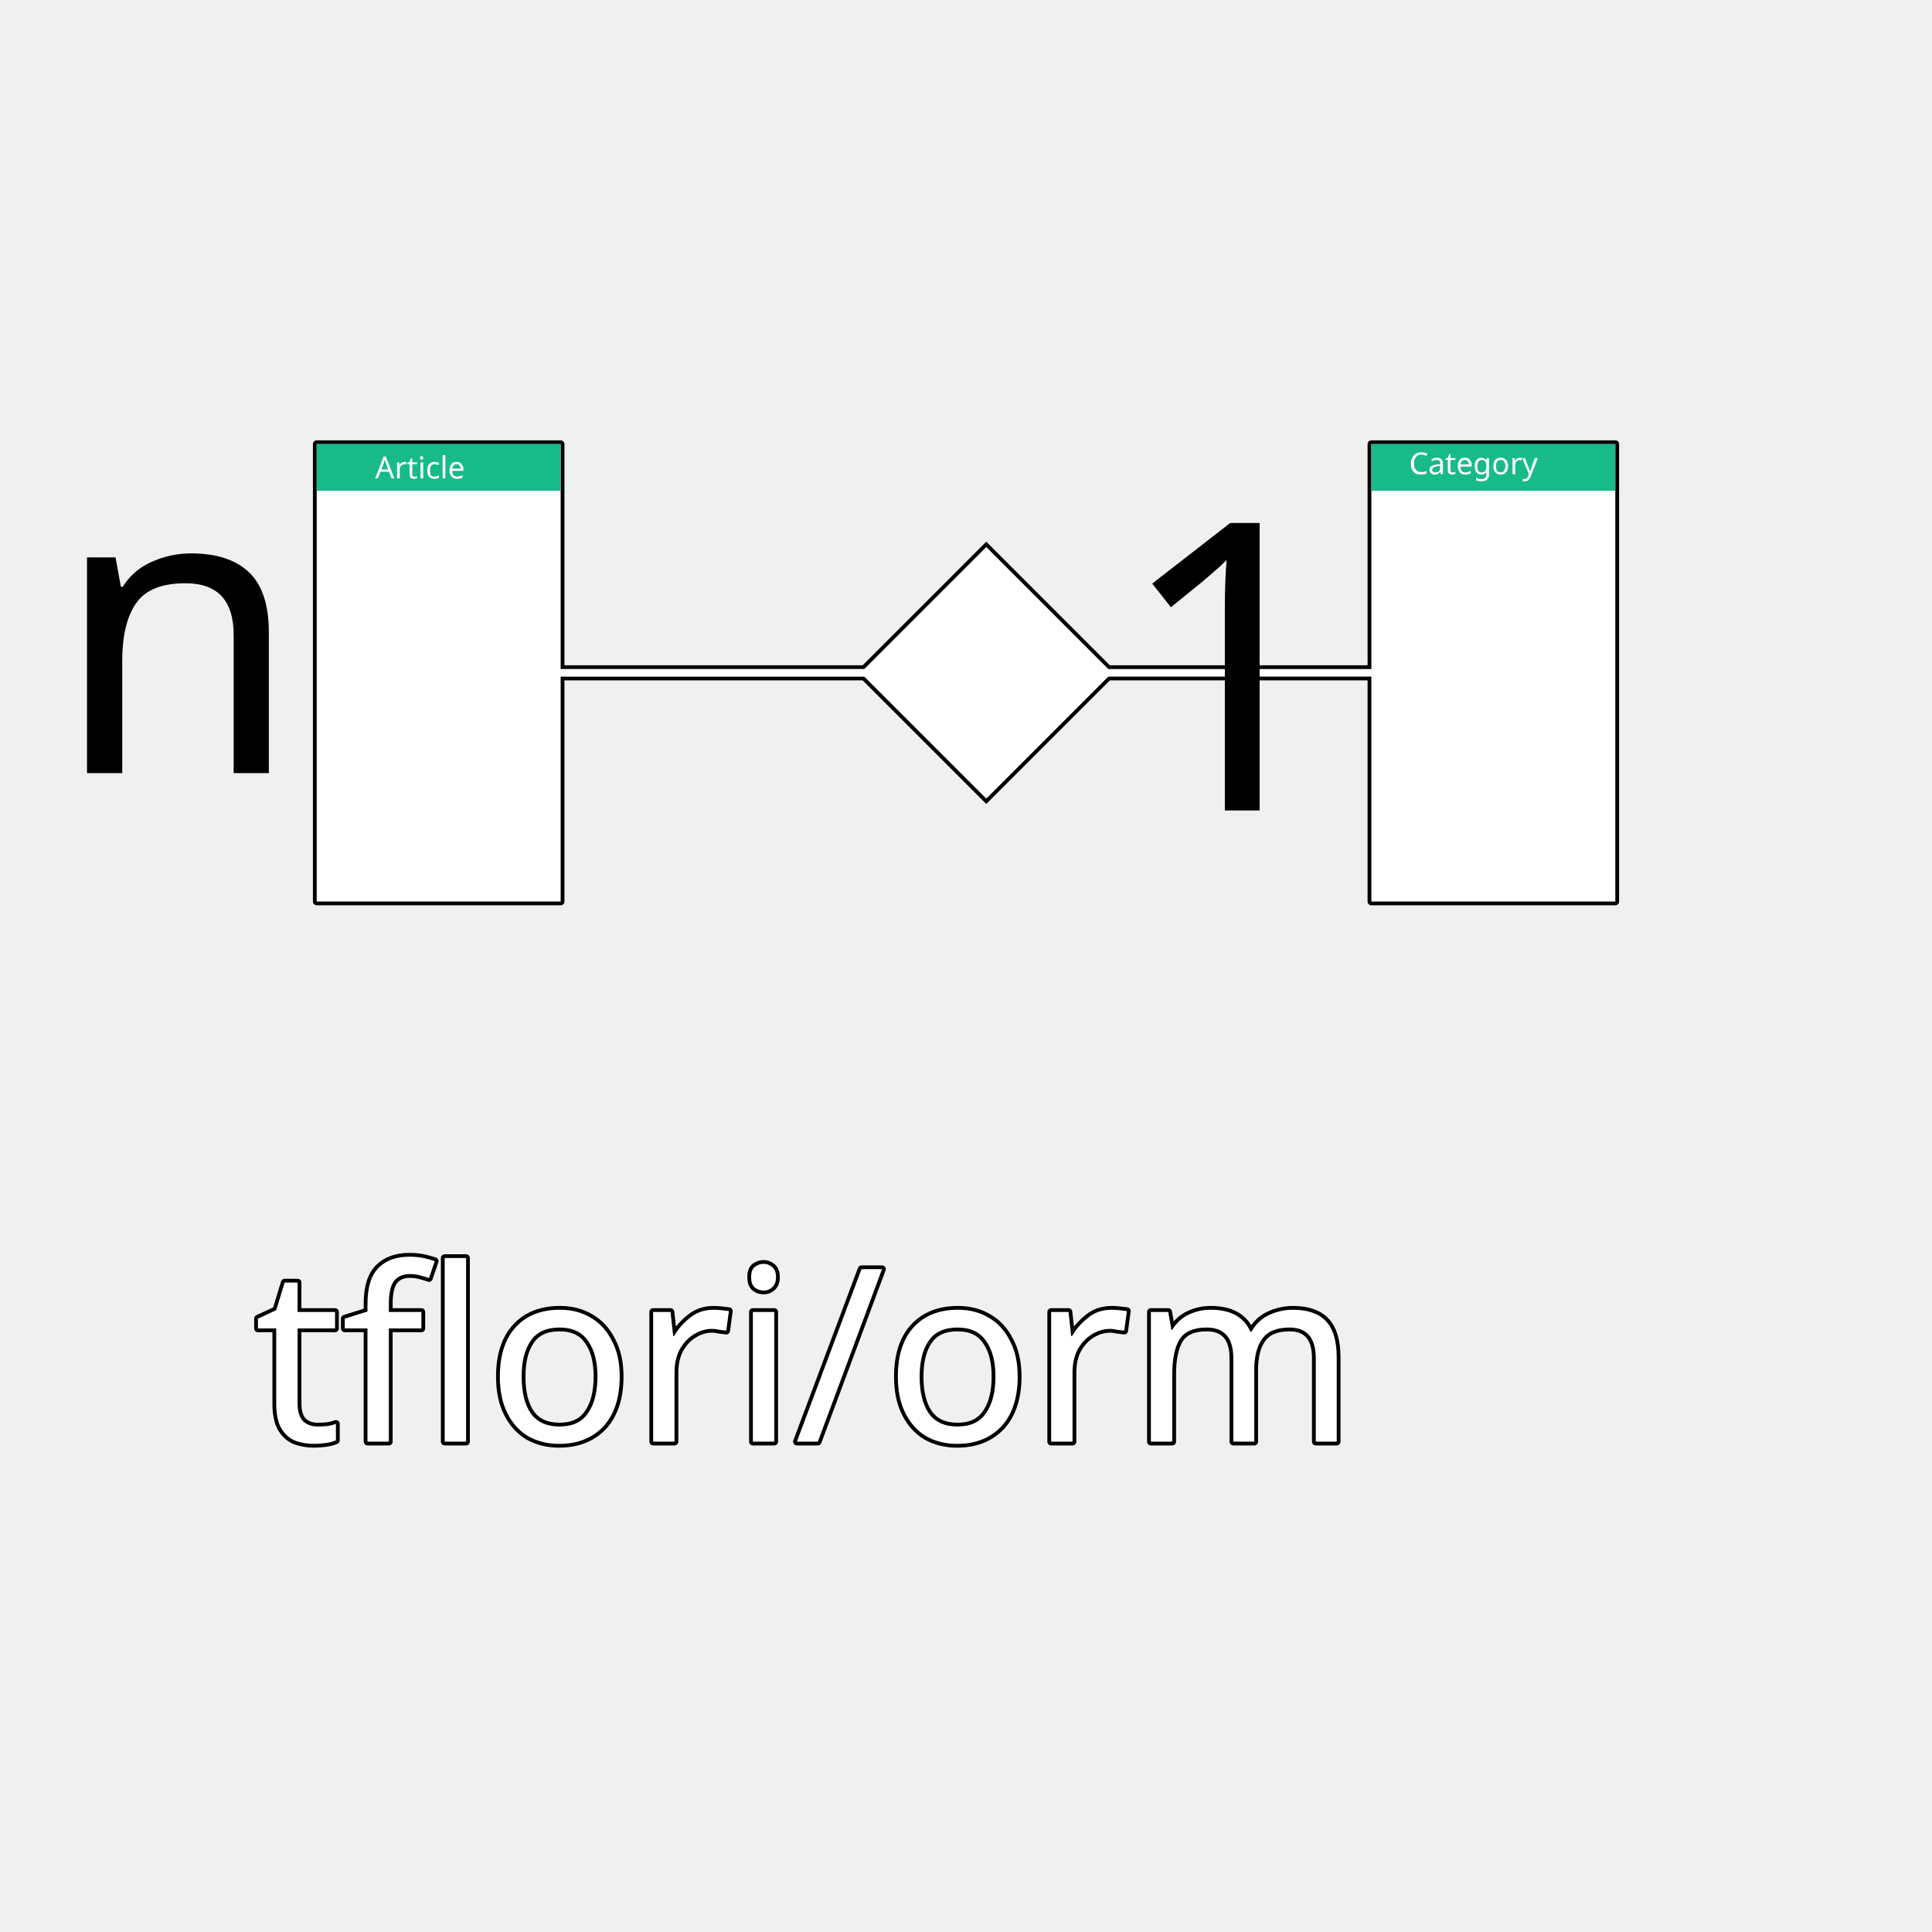
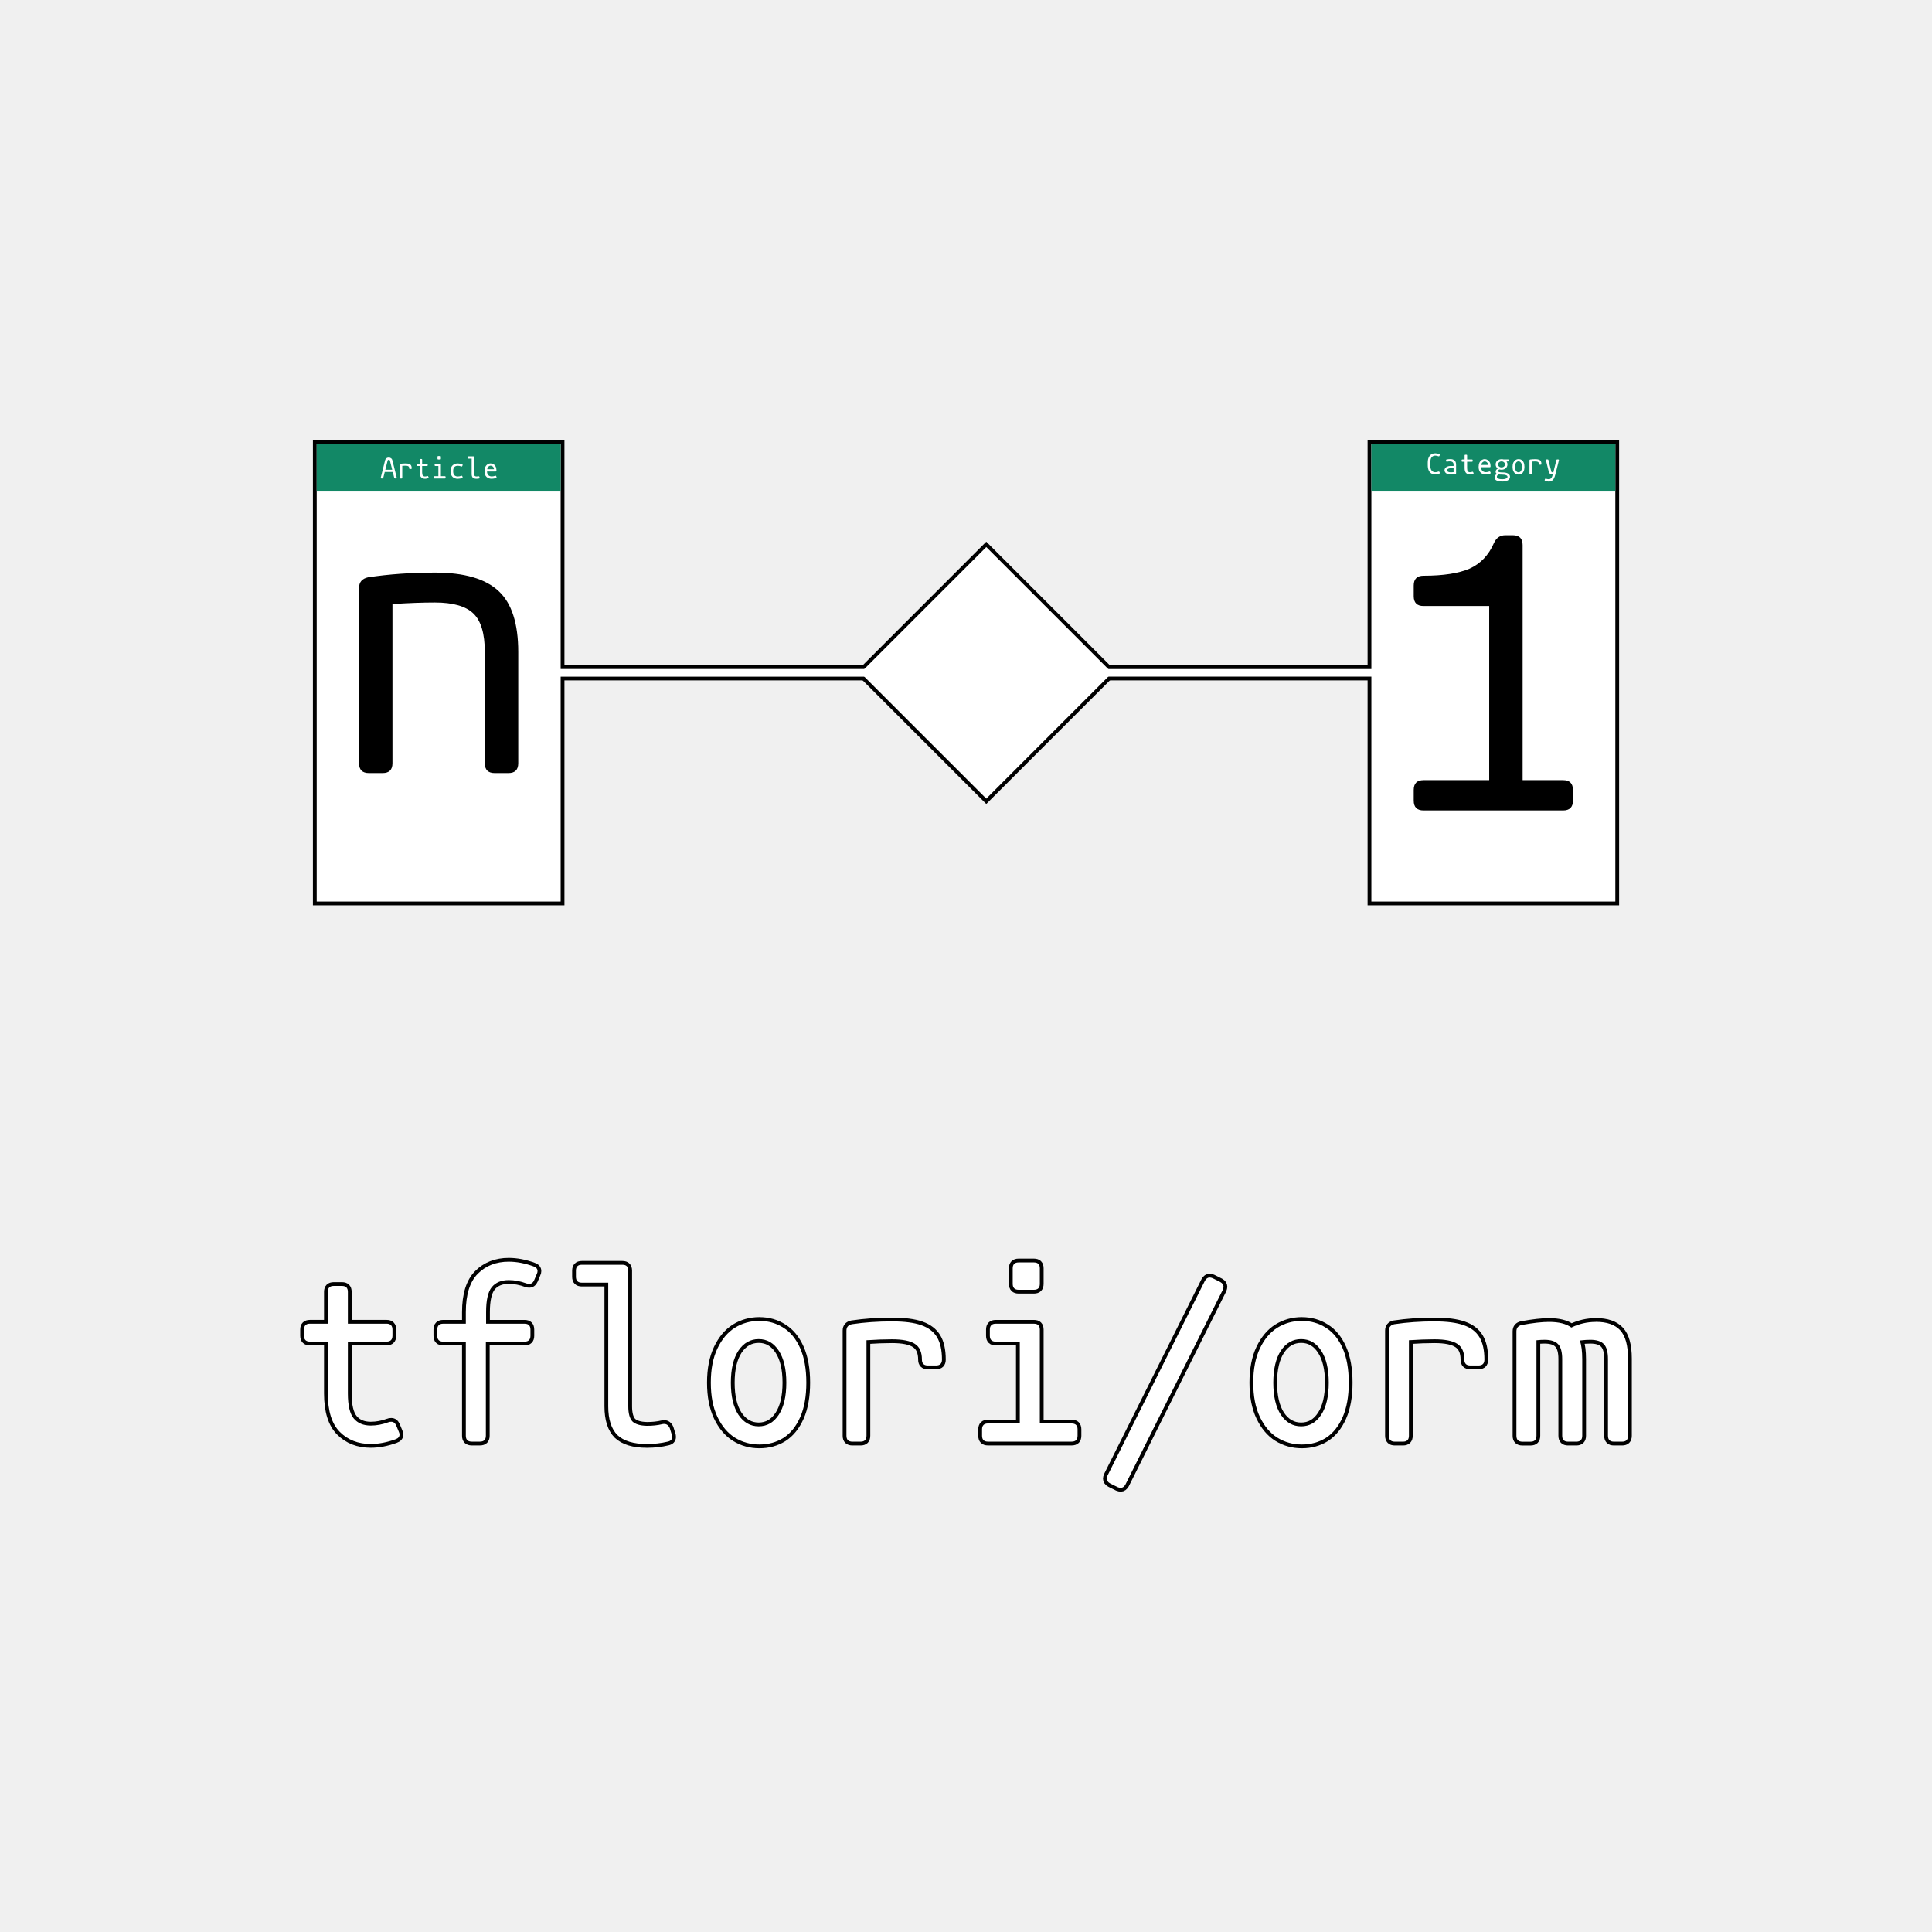
- <svg xmlns="http://www.w3.org/2000/svg" width="256" height="256" viewBox="0 0 67.733 67.733" version="1.1" id="svg8">
+ <svg xmlns="http://www.w3.org/2000/svg" id="svg8" version="1.1" viewBox="0 0 67.733 67.733" height="256" width="256">
  <defs id="defs2">
-     <marker orient="auto" refY="0.0" refX="0.0" id="Arrow1Sstart" style="overflow:visible">
-       <path id="path841" d="M 0.0,0.0 L 5.0,-5.0 L -12.5,0.0 L 5.0,5.0 L 0.0,0.0 z " style="fill-rule:evenodd;stroke:#ffffff;stroke-width:1pt;stroke-opacity:1;fill:#ffffff;fill-opacity:1" transform="scale(0.2) translate(6,0)" />
+     <marker style="overflow:visible" id="Arrow1Sstart" refX="0.0" refY="0.0" orient="auto">
+       <path transform="scale(0.2) translate(6,0)" style="fill-rule:evenodd;stroke:#ffffff;stroke-width:1pt;stroke-opacity:1;fill:#ffffff;fill-opacity:1" d="M 0.0,0.0 L 5.0,-5.0 L -12.5,0.0 L 5.0,5.0 L 0.0,0.0 z " id="path841" />
    </marker>
-     <marker orient="auto" refY="0.0" refX="0.0" id="Arrow1Lend" style="overflow:visible;">
-       <path id="path832" d="M 0.0,0.0 L 5.0,-5.0 L -12.5,0.0 L 5.0,5.0 L 0.0,0.0 z " style="fill-rule:evenodd;stroke:#ffffff;stroke-width:1pt;stroke-opacity:1;fill:#ffffff;fill-opacity:1" transform="scale(0.8) rotate(180) translate(12.5,0)" />
+     <marker style="overflow:visible;" id="Arrow1Lend" refX="0.0" refY="0.0" orient="auto">
+       <path transform="scale(0.8) rotate(180) translate(12.5,0)" style="fill-rule:evenodd;stroke:#ffffff;stroke-width:1pt;stroke-opacity:1;fill:#ffffff;fill-opacity:1" d="M 0.0,0.0 L 5.0,-5.0 L -12.5,0.0 L 5.0,5.0 L 0.0,0.0 z " id="path832" />
    </marker>
  </defs>
-   <g id="layer1" transform="translate(0,-229.2666)">
-     <text xml:space="preserve" style="font-style:normal;font-variant:normal;font-weight:normal;font-stretch:normal;font-size:8.467px;line-height:4.321px;font-family:'mononoki Nerd Font';-inkscape-font-specification:'mononoki Nerd Font';text-align:center;letter-spacing:0px;word-spacing:0px;text-anchor:middle;fill:#000000;fill-opacity:1;stroke:#000000;stroke-width:0.265;stroke-opacity:1;stroke-miterlimit:4;stroke-dasharray:none;stroke-linejoin:round;paint-order:markers stroke fill;" x="33.726" y="279.809" id="text817">
-       <tspan id="tspan815" x="33.726" y="279.809" style="font-style:normal;font-variant:normal;font-weight:normal;font-stretch:normal;font-family:'mononoki Nerd Font';-inkscape-font-specification:'mononoki Nerd Font';fill:#ffffff;fill-opacity:1;stroke-width:0.265;stroke:#000000;stroke-opacity:1;stroke-miterlimit:4;stroke-dasharray:none;stroke-linejoin:round;paint-order:markers stroke fill;">tflori/orm</tspan>
+   <g transform="translate(0,-229.2666)" id="layer1">
+     <g style="font-style:normal;font-variant:normal;font-weight:normal;font-stretch:normal;font-size:8.467px;line-height:4.321px;font-family:'mononoki Nerd Font';-inkscape-font-specification:'mononoki Nerd Font';text-align:center;letter-spacing:0px;word-spacing:0px;text-anchor:middle;fill:#000000;fill-opacity:1;stroke:#000000;stroke-width:0.265;stroke-linejoin:round;stroke-miterlimit:4;stroke-dasharray:none;stroke-opacity:1;paint-order:markers stroke fill" id="text817" aria-label="tflori/orm">
+       <path id="path1070" style="font-style:normal;font-variant:normal;font-weight:normal;font-stretch:normal;font-family:'mononoki Nerd Font';-inkscape-font-specification:'mononoki Nerd Font';fill:#ffffff;fill-opacity:1;stroke:#000000;stroke-width:0.265;stroke-linejoin:round;stroke-miterlimit:4;stroke-dasharray:none;stroke-opacity:1;paint-order:markers stroke fill" d="m 13.982,279.462 q 0.025,0.05 0.025,0.099 0,0.116 -0.141,0.165 -0.455,0.165 -0.868,0.165 -0.661,0 -1.083,-0.422 -0.422,-0.422 -0.422,-1.348 v -1.819 h -0.628 q -0.207,0 -0.207,-0.207 v -0.215 q 0,-0.207 0.207,-0.207 h 0.628 v -1.116 q 0,-0.207 0.207,-0.207 h 0.289 q 0.207,0 0.207,0.207 v 1.116 h 1.356 q 0.207,0 0.207,0.207 v 0.215 q 0,0.207 -0.207,0.207 h -1.356 v 1.819 q 0,0.628 0.207,0.876 0.207,0.248 0.595,0.248 0.306,0 0.62,-0.116 0.033,-0.017 0.099,-0.017 0.116,0 0.174,0.132 z" />
+       <path id="path1072" style="font-style:normal;font-variant:normal;font-weight:normal;font-stretch:normal;font-family:'mononoki Nerd Font';-inkscape-font-specification:'mononoki Nerd Font';fill:#ffffff;fill-opacity:1;stroke:#000000;stroke-width:0.265;stroke-linejoin:round;stroke-miterlimit:4;stroke-dasharray:none;stroke-opacity:1;paint-order:markers stroke fill" d="m 18.728,274.146 q -0.058,0.132 -0.174,0.132 -0.066,0 -0.099,-0.017 -0.314,-0.116 -0.62,-0.116 -0.389,0 -0.595,0.248 -0.198,0.248 -0.198,0.876 v 0.405 h 1.348 q 0.207,0 0.207,0.207 v 0.215 q 0,0.207 -0.207,0.207 h -1.356 v 3.299 q 0,0.207 -0.207,0.207 h -0.289 q -0.207,0 -0.207,-0.207 v -3.299 h -0.794 q -0.207,0 -0.207,-0.207 v -0.215 q 0,-0.207 0.207,-0.207 h 0.794 v -0.405 q 0,-0.926 0.422,-1.348 0.422,-0.422 1.083,-0.422 0.413,0 0.868,0.165 0.141,0.05 0.141,0.165 0,0.05 -0.025,0.099 z" />
+       <path id="path1074" style="font-style:normal;font-variant:normal;font-weight:normal;font-stretch:normal;font-family:'mononoki Nerd Font';-inkscape-font-specification:'mononoki Nerd Font';fill:#ffffff;fill-opacity:1;stroke:#000000;stroke-width:0.265;stroke-linejoin:round;stroke-miterlimit:4;stroke-dasharray:none;stroke-opacity:1;paint-order:markers stroke fill" d="m 23.548,279.553 q 0.017,0.033 0.017,0.091 0,0.132 -0.157,0.165 -0.339,0.083 -0.728,0.083 -0.703,0 -1.034,-0.314 -0.322,-0.322 -0.322,-1.009 v -4.333 h -0.926 q -0.207,0 -0.207,-0.207 v -0.215 q 0,-0.207 0.207,-0.207 h 1.422 q 0.207,0 0.207,0.207 v 4.754 q 0,0.372 0.141,0.529 0.149,0.149 0.513,0.157 0.298,0 0.537,-0.058 0.025,-0.008 0.066,-0.008 0.132,0 0.198,0.149 z" />
+       <path id="path1076" style="font-style:normal;font-variant:normal;font-weight:normal;font-stretch:normal;font-family:'mononoki Nerd Font';-inkscape-font-specification:'mononoki Nerd Font';fill:#ffffff;fill-opacity:1;stroke:#000000;stroke-width:0.265;stroke-linejoin:round;stroke-miterlimit:4;stroke-dasharray:none;stroke-opacity:1;paint-order:markers stroke fill" d="m 26.624,275.576 q 0.471,0 0.843,0.24 0.372,0.232 0.587,0.719 0.215,0.488 0.215,1.207 0,0.719 -0.215,1.207 -0.215,0.488 -0.587,0.728 -0.372,0.232 -0.843,0.232 -0.471,0 -0.86,-0.24 -0.38,-0.24 -0.612,-0.728 -0.232,-0.488 -0.232,-1.199 0,-0.711 0.232,-1.199 0.232,-0.488 0.612,-0.728 0.389,-0.24 0.86,-0.24 z m -0.025,3.696 q 0.438,0 0.703,-0.405 0.265,-0.405 0.265,-1.124 0,-0.719 -0.265,-1.124 -0.265,-0.405 -0.703,-0.405 -0.438,0 -0.711,0.405 -0.265,0.405 -0.265,1.124 0,0.719 0.265,1.124 0.273,0.405 0.711,0.405 z" />
+       <path id="path1078" style="font-style:normal;font-variant:normal;font-weight:normal;font-stretch:normal;font-family:'mononoki Nerd Font';-inkscape-font-specification:'mononoki Nerd Font';fill:#ffffff;fill-opacity:1;stroke:#000000;stroke-width:0.265;stroke-linejoin:round;stroke-miterlimit:4;stroke-dasharray:none;stroke-opacity:1;paint-order:markers stroke fill" d="m 29.675,275.915 q 0,-0.182 0.19,-0.223 0.661,-0.099 1.406,-0.099 0.653,0 1.025,0.132 0.38,0.132 0.554,0.422 0.174,0.289 0.174,0.785 0,0.207 -0.207,0.207 h -0.289 q -0.207,0 -0.207,-0.207 0,-0.389 -0.24,-0.546 -0.24,-0.165 -0.81,-0.165 -0.397,0 -0.893,0.033 v 3.349 q 0,0.207 -0.207,0.207 h -0.289 q -0.207,0 -0.207,-0.207 z" />
+       <path id="path1080" style="font-style:normal;font-variant:normal;font-weight:normal;font-stretch:normal;font-family:'mononoki Nerd Font';-inkscape-font-specification:'mononoki Nerd Font';fill:#ffffff;fill-opacity:1;stroke:#000000;stroke-width:0.265;stroke-linejoin:round;stroke-miterlimit:4;stroke-dasharray:none;stroke-opacity:1;paint-order:markers stroke fill" d="m 36.248,273.525 q 0.207,0 0.207,0.207 v 0.546 q 0,0.207 -0.207,0.207 h -0.537 q -0.207,0 -0.207,-0.207 v -0.546 q 0,-0.207 0.207,-0.207 z m 1.323,5.647 q 0.207,0 0.207,0.207 v 0.223 q 0,0.207 -0.207,0.207 h -2.935 q -0.207,0 -0.207,-0.207 v -0.223 q 0,-0.207 0.207,-0.207 h 1.116 v -2.869 h -0.843 q -0.207,0 -0.207,-0.207 v -0.215 q 0,-0.207 0.207,-0.207 h 1.339 q 0.207,0 0.207,0.207 v 3.291 z" />
+       <path id="path1082" style="font-style:normal;font-variant:normal;font-weight:normal;font-stretch:normal;font-family:'mononoki Nerd Font';-inkscape-font-specification:'mononoki Nerd Font';fill:#ffffff;fill-opacity:1;stroke:#000000;stroke-width:0.265;stroke-linejoin:round;stroke-miterlimit:4;stroke-dasharray:none;stroke-opacity:1;paint-order:markers stroke fill" d="m 42.242,274.17 q 0.066,-0.116 0.165,-0.116 0.05,0 0.107,0.025 l 0.265,0.132 q 0.116,0.066 0.116,0.165 0,0.041 -0.025,0.107 l -3.415,6.83 q -0.066,0.116 -0.165,0.116 -0.041,0 -0.107,-0.025 l -0.265,-0.132 q -0.116,-0.066 -0.116,-0.165 0,-0.041 0.025,-0.107 z" />
+       <path id="path1084" style="font-style:normal;font-variant:normal;font-weight:normal;font-stretch:normal;font-family:'mononoki Nerd Font';-inkscape-font-specification:'mononoki Nerd Font';fill:#ffffff;fill-opacity:1;stroke:#000000;stroke-width:0.265;stroke-linejoin:round;stroke-miterlimit:4;stroke-dasharray:none;stroke-opacity:1;paint-order:markers stroke fill" d="m 45.641,275.576 q 0.471,0 0.843,0.24 0.372,0.232 0.587,0.719 0.215,0.488 0.215,1.207 0,0.719 -0.215,1.207 -0.215,0.488 -0.587,0.728 -0.372,0.232 -0.843,0.232 -0.471,0 -0.86,-0.24 -0.38,-0.24 -0.612,-0.728 -0.232,-0.488 -0.232,-1.199 0,-0.711 0.232,-1.199 0.232,-0.488 0.612,-0.728 0.389,-0.24 0.86,-0.24 z m -0.025,3.696 q 0.438,0 0.703,-0.405 0.265,-0.405 0.265,-1.124 0,-0.719 -0.265,-1.124 -0.265,-0.405 -0.703,-0.405 -0.438,0 -0.711,0.405 -0.265,0.405 -0.265,1.124 0,0.719 0.265,1.124 0.273,0.405 0.711,0.405 z" />
+       <path id="path1086" style="font-style:normal;font-variant:normal;font-weight:normal;font-stretch:normal;font-family:'mononoki Nerd Font';-inkscape-font-specification:'mononoki Nerd Font';fill:#ffffff;fill-opacity:1;stroke:#000000;stroke-width:0.265;stroke-linejoin:round;stroke-miterlimit:4;stroke-dasharray:none;stroke-opacity:1;paint-order:markers stroke fill" d="m 48.692,275.915 q 0,-0.182 0.19,-0.223 0.661,-0.099 1.406,-0.099 0.653,0 1.025,0.132 0.38,0.132 0.554,0.422 0.174,0.289 0.174,0.785 0,0.207 -0.207,0.207 h -0.289 q -0.207,0 -0.207,-0.207 0,-0.389 -0.24,-0.546 -0.24,-0.165 -0.81,-0.165 -0.397,0 -0.893,0.033 v 3.349 q 0,0.207 -0.207,0.207 h -0.289 q -0.207,0 -0.207,-0.207 z" />
+       <path id="path1088" style="font-style:normal;font-variant:normal;font-weight:normal;font-stretch:normal;font-family:'mononoki Nerd Font';-inkscape-font-specification:'mononoki Nerd Font';fill:#ffffff;fill-opacity:1;stroke:#000000;stroke-width:0.265;stroke-linejoin:round;stroke-miterlimit:4;stroke-dasharray:none;stroke-opacity:1;paint-order:markers stroke fill" d="m 55.951,275.609 q 0.579,0 0.852,0.298 0.273,0.298 0.273,0.992 v 2.704 q 0,0.207 -0.207,0.207 h -0.289 q -0.207,0 -0.207,-0.207 v -2.687 q 0,-0.372 -0.141,-0.521 -0.141,-0.157 -0.48,-0.157 -0.165,0 -0.364,0.025 0.083,0.248 0.083,0.653 v 2.687 q 0,0.207 -0.207,0.207 h -0.289 q -0.207,0 -0.207,-0.207 v -2.687 q 0,-0.372 -0.141,-0.521 -0.141,-0.157 -0.48,-0.157 -0.132,0 -0.281,0.017 v 3.349 q 0,0.207 -0.207,0.207 h -0.289 q -0.207,0 -0.207,-0.207 v -3.663 q 0,-0.182 0.19,-0.223 0.587,-0.107 0.951,-0.107 0.521,0 0.785,0.198 0.405,-0.198 0.86,-0.198 z" />
+     </g>
+     <rect ry="1.679485e-08" y="244.837" x="11.103" height="16.036" width="8.553" id="rect819" style="opacity:1;fill:#ffffff;fill-opacity:1;stroke:#000000;stroke-width:0.265;stroke-linecap:round;stroke-linejoin:miter;stroke-miterlimit:4;stroke-dasharray:none;stroke-opacity:1;paint-order:markers stroke fill" />
+     <path id="path942" d="m 38.987,252.855 c 9.091,-1e-5 9.091,-1e-5 9.091,-1e-5" style="fill:none;stroke:#000000;stroke-width:0.529;stroke-linecap:square;stroke-linejoin:miter;stroke-miterlimit:4;stroke-dasharray:none;stroke-opacity:1" />
+     <path style="fill:none;stroke:#000000;stroke-width:0.529;stroke-linecap:square;stroke-linejoin:miter;stroke-miterlimit:4;stroke-dasharray:none;stroke-opacity:1" d="m 19.986,252.855 c 10.425,-1e-5 10.425,-1e-5 10.425,-1e-5" id="path944" />
+     <rect transform="rotate(-45)" ry="1.679485e-08" y="200.127" x="-157.464" height="6.237" width="6.237" id="rect821" style="opacity:1;fill:#ffffff;fill-opacity:1;stroke:#000000;stroke-width:0.265;stroke-linecap:round;stroke-linejoin:miter;stroke-miterlimit:4;stroke-dasharray:none;stroke-opacity:1;paint-order:markers stroke fill" />
+     <rect style="opacity:1;fill:#ffffff;fill-opacity:1;stroke:#000000;stroke-width:0.265;stroke-linecap:round;stroke-linejoin:miter;stroke-miterlimit:4;stroke-dasharray:none;stroke-opacity:1;paint-order:markers stroke fill" id="rect825" width="8.553" height="16.036" x="48.078" y="244.837" ry="1.679485e-08" />
+     <path id="path827" d="M 30.411,252.855 H 19.579" style="fill:none;stroke:#ffffff;stroke-width:0.268;stroke-linecap:round;stroke-linejoin:miter;stroke-miterlimit:4;stroke-dasharray:none;stroke-opacity:1" />
+     <path style="fill:#ffffff;fill-opacity:1;stroke:#ffffff;stroke-width:0.265;stroke-linecap:round;stroke-linejoin:miter;stroke-miterlimit:4;stroke-dasharray:none;stroke-opacity:1" d="M 48.866,252.855 H 38.034" id="path1137" />
+     <rect ry="1.679485e-08" y="244.837" x="11.103" height="1.635" width="8.553" id="rect1139" style="opacity:1;fill:#128866;fill-opacity:1;stroke:none;stroke-width:0.265;stroke-linecap:round;stroke-linejoin:miter;stroke-miterlimit:4;stroke-dasharray:none;stroke-opacity:1;paint-order:normal" />
+     <g style="font-style:normal;font-variant:normal;font-weight:normal;font-stretch:normal;font-size:1.058px;line-height:4.321px;font-family:'mononoki Nerd Font';-inkscape-font-specification:'mononoki Nerd Font';text-align:center;letter-spacing:0px;word-spacing:0px;text-anchor:middle;fill:#000000;fill-opacity:1;stroke:none;stroke-width:0.265" id="text1143" aria-label="Article">
+       <path id="path1032" style="fill:#ffffff;fill-opacity:1;stroke-width:0.265" d="m 13.909,246.013 q 10e-4,0.003 10e-4,0.008 0,0.009 -0.006,0.015 -0.006,0.005 -0.017,0.005 h -0.037 q -0.023,0 -0.029,-0.023 l -0.051,-0.205 h -0.281 l -0.052,0.205 q -0.006,0.023 -0.029,0.023 h -0.036 q -0.011,0 -0.018,-0.005 -0.006,-0.006 -0.006,-0.015 0,-0.005 0.001,-0.008 l 0.153,-0.613 q 0.011,-0.044 0.045,-0.068 0.035,-0.024 0.082,-0.024 0.047,0 0.081,0.025 0.035,0.024 0.045,0.067 z m -0.158,-0.277 -0.081,-0.321 q -0.003,-0.013 -0.014,-0.021 -0.011,-0.007 -0.026,-0.007 -0.014,0 -0.026,0.007 -0.011,0.007 -0.014,0.021 l -0.081,0.321 z" />
+       <path id="path1034" style="fill:#ffffff;fill-opacity:1;stroke-width:0.265" d="m 14.015,245.555 q 0,-0.023 0.024,-0.028 0.083,-0.012 0.176,-0.012 0.082,0 0.128,0.017 0.048,0.017 0.069,0.053 0.022,0.036 0.022,0.098 0,0.026 -0.026,0.026 h -0.036 q -0.026,0 -0.026,-0.026 0,-0.049 -0.03,-0.068 -0.03,-0.021 -0.101,-0.021 -0.05,0 -0.112,0.004 v 0.419 q 0,0.026 -0.026,0.026 h -0.036 q -0.026,0 -0.026,-0.026 z" />
+       <path id="path1036" style="fill:#ffffff;fill-opacity:1;stroke-width:0.265" d="m 15.024,245.998 q 0.003,0.006 0.003,0.012 0,0.015 -0.018,0.021 -0.057,0.021 -0.109,0.021 -0.083,0 -0.135,-0.053 -0.053,-0.053 -0.053,-0.168 v -0.227 h -0.079 q -0.026,0 -0.026,-0.026 v -0.027 q 0,-0.026 0.026,-0.026 h 0.079 v -0.14 q 0,-0.026 0.026,-0.026 h 0.036 q 0.026,0 0.026,0.026 v 0.14 h 0.169 q 0.026,0 0.026,0.026 v 0.027 q 0,0.026 -0.026,0.026 h -0.169 v 0.227 q 0,0.079 0.026,0.11 0.026,0.031 0.074,0.031 0.038,0 0.078,-0.015 0.004,-0.002 0.012,-0.002 0.014,0 0.022,0.017 z" />
+       <path id="path1038" style="fill:#ffffff;fill-opacity:1;stroke-width:0.265" d="m 15.431,245.256 q 0.026,0 0.026,0.026 v 0.068 q 0,0.026 -0.026,0.026 h -0.067 q -0.026,0 -0.026,-0.026 v -0.068 q 0,-0.026 0.026,-0.026 z m 0.165,0.706 q 0.026,0 0.026,0.026 v 0.028 q 0,0.026 -0.026,0.026 h -0.367 q -0.026,0 -0.026,-0.026 v -0.028 q 0,-0.026 0.026,-0.026 h 0.14 v -0.359 h -0.105 q -0.026,0 -0.026,-0.026 v -0.027 q 0,-0.026 0.026,-0.026 h 0.167 q 0.026,0 0.026,0.026 v 0.411 z" />
+       <path id="path1040" style="fill:#ffffff;fill-opacity:1;stroke-width:0.265" d="m 16.207,245.605 q -0.006,0.017 -0.022,0.017 -0.007,0 -0.011,-0.002 -0.065,-0.024 -0.125,-0.024 -0.074,0 -0.119,0.044 -0.043,0.044 -0.043,0.144 0,0.099 0.043,0.144 0.044,0.044 0.119,0.044 0.058,0 0.125,-0.024 0.004,-0.002 0.011,-0.002 0.015,0 0.022,0.017 l 0.01,0.025 q 0.003,0.006 0.003,0.012 0,0.015 -0.017,0.022 -0.072,0.031 -0.155,0.031 -0.109,0 -0.18,-0.065 -0.071,-0.066 -0.071,-0.204 0,-0.137 0.071,-0.203 0.071,-0.066 0.18,-0.066 0.082,0 0.155,0.031 0.017,0.006 0.017,0.022 0,0.006 -0.003,0.012 z" />
+       <path id="path1042" style="fill:#ffffff;fill-opacity:1;stroke-width:0.265" d="m 16.814,246.01 q 0.002,0.004 0.002,0.011 0,0.017 -0.02,0.021 -0.042,0.01 -0.091,0.01 -0.088,0 -0.129,-0.039 -0.04,-0.04 -0.04,-0.126 v -0.542 H 16.421 q -0.026,0 -0.026,-0.026 v -0.027 q 0,-0.026 0.026,-0.026 h 0.178 q 0.026,0 0.026,0.026 v 0.594 q 0,0.046 0.018,0.066 0.019,0.019 0.064,0.02 0.037,0 0.067,-0.007 0.003,-0.001 0.008,-0.001 0.017,0 0.025,0.019 z" />
+       <path id="path1044" style="fill:#ffffff;fill-opacity:1;stroke-width:0.265" d="m 17.406,245.987 q 0.003,0.006 0.003,0.012 0,0.015 -0.017,0.022 -0.072,0.031 -0.155,0.031 -0.109,0 -0.18,-0.065 -0.071,-0.066 -0.071,-0.204 0,-0.084 0.029,-0.145 0.029,-0.061 0.078,-0.092 0.049,-0.032 0.107,-0.032 0.054,0 0.1,0.028 0.048,0.027 0.075,0.08 0.029,0.053 0.029,0.125 v 0.024 q 0,0.026 -0.026,0.026 h -0.304 q 0.003,0.091 0.05,0.133 0.048,0.041 0.117,0.041 0.054,0 0.121,-0.024 0.004,-0.002 0.011,-0.002 0.015,0 0.022,0.017 z m -0.205,-0.394 q -0.043,0 -0.079,0.033 -0.035,0.033 -0.04,0.091 h 0.235 q 0,-0.039 -0.018,-0.067 -0.018,-0.028 -0.044,-0.042 -0.026,-0.015 -0.054,-0.015 z" />
+     </g>
+     <rect style="opacity:1;fill:#128866;fill-opacity:1;stroke:none;stroke-width:0.265;stroke-linecap:round;stroke-linejoin:miter;stroke-miterlimit:4;stroke-dasharray:none;stroke-opacity:1;paint-order:normal" id="rect1149" width="8.553" height="1.635" x="48.078" y="244.837" ry="1.679485e-08" />
+     <g style="font-style:normal;font-variant:normal;font-weight:normal;font-stretch:normal;font-size:1.058px;line-height:4.321px;font-family:'mononoki Nerd Font';-inkscape-font-specification:'mononoki Nerd Font';text-align:center;letter-spacing:0px;word-spacing:0px;text-anchor:middle;fill:#000000;fill-opacity:1;stroke:none;stroke-width:0.265" id="text1147" aria-label="Category">
+       <path id="path1047" style="fill:#ffffff;fill-opacity:1;stroke-width:0.265" d="m 50.475,245.837 q 0.003,0.006 0.003,0.012 0,0.015 -0.017,0.022 -0.072,0.031 -0.143,0.031 -0.068,0 -0.128,-0.031 -0.059,-0.031 -0.097,-0.104 -0.038,-0.074 -0.038,-0.195 v -0.083 q 0,-0.121 0.038,-0.194 0.038,-0.074 0.097,-0.105 0.06,-0.031 0.128,-0.031 0.069,0 0.143,0.031 0.017,0.006 0.017,0.022 0,0.006 -0.003,0.012 l -0.01,0.025 q -0.006,0.017 -0.022,0.017 -0.007,0 -0.011,-0.002 -0.065,-0.024 -0.115,-0.024 -0.073,0 -0.123,0.056 -0.05,0.056 -0.05,0.194 v 0.083 q 0,0.139 0.05,0.194 0.05,0.056 0.123,0.056 0.05,0 0.115,-0.024 0.004,-0.002 0.011,-0.002 0.015,0 0.022,0.017 z" />
+       <path id="path1049" style="fill:#ffffff;fill-opacity:1;stroke-width:0.265" d="m 51.048,245.862 q 0,0.025 -0.025,0.028 -0.102,0.012 -0.166,0.012 -0.067,0 -0.117,-0.02 -0.049,-0.021 -0.073,-0.055 -0.025,-0.034 -0.025,-0.074 0,-0.04 0.025,-0.074 0.025,-0.034 0.074,-0.055 0.05,-0.021 0.119,-0.021 h 0.1 v -0.041 q 0,-0.065 -0.034,-0.092 -0.034,-0.028 -0.101,-0.028 -0.042,0 -0.094,0.01 -0.003,0.001 -0.008,0.001 -0.02,0 -0.023,-0.02 l -0.003,-0.028 v -0.006 q 0,-0.01 0.004,-0.015 0.005,-0.006 0.015,-0.008 0.067,-0.013 0.128,-0.013 0.1,0 0.152,0.048 0.052,0.048 0.052,0.152 z m -0.188,-0.179 q -0.062,0 -0.096,0.021 -0.033,0.021 -0.033,0.051 0,0.03 0.034,0.051 0.034,0.02 0.098,0.02 0.029,0 0.097,-0.006 v -0.135 z" />
+       <path id="path1051" style="fill:#ffffff;fill-opacity:1;stroke-width:0.265" d="m 51.659,245.849 q 0.003,0.006 0.003,0.012 0,0.015 -0.018,0.021 -0.057,0.021 -0.109,0.021 -0.083,0 -0.135,-0.053 -0.053,-0.053 -0.053,-0.168 v -0.227 h -0.079 q -0.026,0 -0.026,-0.026 v -0.027 q 0,-0.026 0.026,-0.026 h 0.079 v -0.14 q 0,-0.026 0.026,-0.026 h 0.036 q 0.026,0 0.026,0.026 v 0.14 h 0.169 q 0.026,0 0.026,0.026 v 0.027 q 0,0.026 -0.026,0.026 h -0.169 v 0.227 q 0,0.079 0.026,0.11 0.026,0.031 0.074,0.031 0.038,0 0.078,-0.015 0.004,-0.002 0.012,-0.002 0.014,0 0.022,0.017 z" />
+       <path id="path1053" style="fill:#ffffff;fill-opacity:1;stroke-width:0.265" d="m 52.258,245.837 q 0.003,0.006 0.003,0.012 0,0.015 -0.017,0.022 -0.072,0.031 -0.155,0.031 -0.109,0 -0.18,-0.065 -0.071,-0.066 -0.071,-0.204 0,-0.084 0.029,-0.145 0.029,-0.061 0.078,-0.092 0.049,-0.032 0.107,-0.032 0.054,0 0.1,0.028 0.048,0.027 0.075,0.08 0.029,0.053 0.029,0.125 v 0.024 q 0,0.026 -0.026,0.026 h -0.304 q 0.003,0.091 0.05,0.133 0.048,0.041 0.117,0.041 0.054,0 0.121,-0.024 0.004,-0.002 0.011,-0.002 0.015,0 0.022,0.017 z m -0.205,-0.394 q -0.043,0 -0.079,0.033 -0.035,0.033 -0.04,0.091 h 0.235 q 0,-0.039 -0.018,-0.067 -0.018,-0.028 -0.044,-0.042 -0.026,-0.015 -0.054,-0.015 z" />
+       <path id="path1055" style="fill:#ffffff;fill-opacity:1;stroke-width:0.265" d="m 52.675,245.829 q 0.127,0 0.195,0.041 0.068,0.04 0.068,0.112 -10e-4,0.075 -0.07,0.121 -0.069,0.045 -0.193,0.045 -0.134,0 -0.207,-0.036 -0.071,-0.036 -0.071,-0.103 0,-0.038 0.023,-0.073 0.023,-0.035 0.06,-0.055 -0.024,-0.013 -0.035,-0.033 -0.01,-0.02 -0.01,-0.048 0,-0.032 0.021,-0.061 0.022,-0.03 0.054,-0.044 -0.036,-0.025 -0.056,-0.063 -0.019,-0.038 -0.019,-0.084 0,-0.052 0.026,-0.093 0.027,-0.042 0.074,-0.066 0.048,-0.024 0.107,-0.024 0.035,0 0.073,0.01 h 0.156 q 0.026,0 0.026,0.026 v 0.017 q 0,0.026 -0.026,0.026 h -0.056 q 0.034,0.048 0.034,0.106 0,0.053 -0.027,0.095 -0.026,0.041 -0.073,0.066 -0.047,0.024 -0.107,0.024 -0.039,0 -0.076,-0.011 -0.021,0.009 -0.032,0.025 -0.011,0.015 -0.011,0.032 0,0.027 0.034,0.038 0.035,0.01 0.119,0.01 z m -0.033,-0.386 q -0.052,0 -0.086,0.031 -0.034,0.03 -0.034,0.075 0,0.045 0.034,0.075 0.035,0.03 0.086,0.03 0.051,0 0.085,-0.03 0.035,-0.03 0.035,-0.075 0,-0.045 -0.034,-0.075 -0.034,-0.031 -0.086,-0.031 z m 0.023,0.625 q 0.088,0 0.136,-0.025 0.05,-0.025 0.05,-0.062 -10e-4,-0.034 -0.049,-0.054 -0.047,-0.02 -0.137,-0.02 -0.075,0 -0.119,-0.007 -0.032,0.012 -0.05,0.034 -0.018,0.022 -0.018,0.048 10e-4,0.041 0.049,0.063 0.049,0.023 0.137,0.023 z" />
+       <path id="path1057" style="fill:#ffffff;fill-opacity:1;stroke-width:0.265" d="m 53.24,245.363 q 0.059,0 0.105,0.03 0.047,0.029 0.073,0.09 0.027,0.061 0.027,0.151 0,0.09 -0.027,0.151 -0.027,0.061 -0.073,0.091 -0.047,0.029 -0.105,0.029 -0.059,0 -0.107,-0.03 -0.048,-0.03 -0.076,-0.091 -0.029,-0.061 -0.029,-0.15 0,-0.089 0.029,-0.15 0.029,-0.061 0.076,-0.091 0.049,-0.03 0.107,-0.03 z m -0.003,0.462 q 0.055,0 0.088,-0.051 0.033,-0.051 0.033,-0.141 0,-0.09 -0.033,-0.141 -0.033,-0.051 -0.088,-0.051 -0.055,0 -0.089,0.051 -0.033,0.051 -0.033,0.141 0,0.09 0.033,0.141 0.034,0.051 0.089,0.051 z" />
+       <path id="path1059" style="fill:#ffffff;fill-opacity:1;stroke-width:0.265" d="m 53.621,245.405 q 0,-0.023 0.024,-0.028 0.083,-0.012 0.176,-0.012 0.082,0 0.128,0.017 0.048,0.017 0.069,0.053 0.022,0.036 0.022,0.098 0,0.026 -0.026,0.026 h -0.036 q -0.026,0 -0.026,-0.026 0,-0.049 -0.03,-0.068 -0.03,-0.021 -0.101,-0.021 -0.05,0 -0.112,0.004 v 0.419 q 0,0.026 -0.026,0.026 h -0.036 q -0.026,0 -0.026,-0.026 z" />
+       <path id="path1061" style="fill:#ffffff;fill-opacity:1;stroke-width:0.265" d="m 54.631,245.375 q 0.01,0 0.017,0.006 0.006,0.005 0.006,0.015 0,0.005 -10e-4,0.008 l -0.128,0.508 q -0.032,0.126 -0.085,0.182 -0.053,0.056 -0.143,0.056 -0.056,0 -0.126,-0.025 -0.018,-0.006 -0.018,-0.023 0,-0.002 0.002,-0.01 l 0.009,-0.026 q 0.006,-0.018 0.022,-0.018 0.007,0 0.011,0.002 0.023,0.008 0.051,0.012 0.029,0.005 0.049,0.005 0.054,0 0.087,-0.039 0.033,-0.039 0.055,-0.127 h -0.013 q -0.051,0 -0.084,-0.024 -0.032,-0.024 -0.043,-0.069 l -0.101,-0.405 q -10e-4,-0.003 -10e-4,-0.008 0,-0.021 0.024,-0.021 h 0.037 q 0.024,0 0.028,0.022 l 0.1,0.399 q 0.003,0.015 0.013,0.023 0.01,0.008 0.027,0.008 h 0.032 l 0.107,-0.43 q 0.006,-0.022 0.029,-0.022 z" />
+     </g>
+     <g style="font-style:normal;font-variant:normal;font-weight:normal;font-stretch:normal;font-size:14.111px;line-height:4.321px;font-family:'mononoki Nerd Font';-inkscape-font-specification:'mononoki Nerd Font';text-align:center;letter-spacing:0px;word-spacing:0px;text-anchor:middle;fill:#000000;fill-opacity:1;stroke:none;stroke-width:0.265" id="text1153" aria-label="n">
+       <path id="path1064" style="stroke-width:0.265" d="m 12.588,249.878 q 0,-0.303 0.317,-0.372 1.102,-0.165 2.343,-0.165 1.543,0 2.232,0.648 0.689,0.634 0.689,2.136 v 3.9 q 0,0.344 -0.345,0.344 h -0.482 q -0.345,0 -0.345,-0.344 v -3.9 q 0,-0.965 -0.4,-1.35 -0.4,-0.386 -1.35,-0.386 -0.661,0 -1.488,0.055 v 5.581 q 0,0.344 -0.345,0.344 H 12.933 q -0.345,0 -0.345,-0.344 z" />
+     </g>
+     <g style="font-style:normal;font-variant:normal;font-weight:normal;font-stretch:normal;font-size:14.111px;line-height:4.321px;font-family:'mononoki Nerd Font';-inkscape-font-specification:'mononoki Nerd Font';text-align:center;letter-spacing:0px;word-spacing:0px;text-anchor:middle;fill:#000000;fill-opacity:1;stroke:none;stroke-width:0.265" id="text1157" aria-label="1">
+       <path id="path1067" style="stroke-width:0.265" d="m 54.8,256.617 q 0.345,0 0.345,0.345 v 0.372 q 0,0.345 -0.345,0.345 h -4.892 q -0.345,0 -0.345,-0.345 v -0.372 q 0,-0.345 0.345,-0.345 h 2.301 v -6.105 h -2.301 q -0.345,0 -0.345,-0.344 v -0.372 q 0,-0.345 0.345,-0.345 1.034,0 1.612,-0.248 0.579,-0.262 0.854,-0.896 0.124,-0.276 0.4,-0.276 h 0.262 q 0.345,0 0.345,0.345 v 8.241 z" />
+     </g>
+     <text xml:space="preserve" style="font-style:normal;font-variant:normal;font-weight:normal;font-stretch:normal;font-size:8.467px;line-height:4.321px;font-family:'mononoki Nerd Font';-inkscape-font-specification:'mononoki Nerd Font';text-align:center;letter-spacing:0px;word-spacing:0px;text-anchor:middle;fill:none;fill-opacity:1;stroke:none;stroke-width:0.265;stroke-linejoin:round;stroke-miterlimit:4;stroke-dasharray:none;stroke-opacity:1;paint-order:markers stroke fill" x="33.726" y="279.809" id="text1014">
+       <tspan id="tspan1012" x="33.726" y="279.809" style="font-style:normal;font-variant:normal;font-weight:normal;font-stretch:normal;font-family:'mononoki Nerd Font';-inkscape-font-specification:'mononoki Nerd Font';fill:none;fill-opacity:1;stroke:none;stroke-width:0.265;stroke-linejoin:round;stroke-miterlimit:4;stroke-dasharray:none;stroke-opacity:1;paint-order:markers stroke fill">tflori/orm</tspan>
    </text>
-     <rect style="opacity:1;fill:#ffffff;fill-opacity:1;stroke:#000000;stroke-width:0.265;stroke-linecap:round;stroke-linejoin:round;stroke-miterlimit:4;stroke-dasharray:none;stroke-opacity:1;paint-order:markers stroke fill" id="rect819" width="8.553" height="16.036" x="11.103" y="244.837" ry="1.679485e-08" />
-     <path style="fill:none;stroke:#000000;stroke-width:0.529;stroke-linecap:square;stroke-linejoin:miter;stroke-miterlimit:4;stroke-dasharray:none;stroke-opacity:1" d="m 38.987,252.855 c 9.091,-1e-5 9.091,-1e-5 9.091,-1e-5" id="path942" />
-     <path id="path944" d="m 19.986,252.855 c 10.425,-1e-5 10.425,-1e-5 10.425,-1e-5" style="fill:none;stroke:#000000;stroke-width:0.529;stroke-linecap:square;stroke-linejoin:miter;stroke-miterlimit:4;stroke-dasharray:none;stroke-opacity:1" />
-     <rect style="opacity:1;fill:#ffffff;fill-opacity:1;stroke:#000000;stroke-width:0.265;stroke-linecap:round;stroke-linejoin:miter;stroke-miterlimit:4;stroke-dasharray:none;stroke-opacity:1;paint-order:markers stroke fill" id="rect821" width="6.237" height="6.237" x="-157.464" y="200.127" ry="1.679485e-08" transform="rotate(-45)" />
-     <rect ry="1.679485e-08" y="244.837" x="48.078" height="16.036" width="8.553" id="rect825" style="opacity:1;fill:#ffffff;fill-opacity:1;stroke:#000000;stroke-width:0.265;stroke-linecap:round;stroke-linejoin:round;stroke-miterlimit:4;stroke-dasharray:none;stroke-opacity:1;paint-order:markers stroke fill" />
-     <path style="fill:none;stroke:#ffffff;stroke-width:0.268;stroke-linecap:round;stroke-linejoin:miter;stroke-miterlimit:4;stroke-dasharray:none;stroke-opacity:1" d="M 30.411,252.855 H 19.579" id="path827" />
-     <path id="path1137" d="M 48.866,252.855 H 38.034" style="fill:#ffffff;fill-opacity:1;stroke:#ffffff;stroke-width:0.265;stroke-linecap:round;stroke-linejoin:miter;stroke-miterlimit:4;stroke-dasharray:none;stroke-opacity:1" />
-     <rect style="opacity:1;fill:#18ba89;fill-opacity:1;stroke:none;stroke-width:0.265;stroke-linecap:round;stroke-linejoin:miter;stroke-miterlimit:4;stroke-dasharray:none;stroke-opacity:1;paint-order:normal" id="rect1139" width="8.553" height="1.635" x="11.103" y="244.837" ry="1.679485e-08" />
-     <text xml:space="preserve" style="font-style:normal;font-variant:normal;font-weight:normal;font-stretch:normal;font-size:1.058px;line-height:4.321px;font-family:'mononoki Nerd Font';-inkscape-font-specification:'mononoki Nerd Font';text-align:center;letter-spacing:0px;word-spacing:0px;text-anchor:middle;fill:#000000;fill-opacity:1;stroke:none;stroke-width:0.265" x="15.412" y="246.042" id="text1143">
-       <tspan id="tspan1141" x="15.412" y="246.042" style="fill:#ffffff;fill-opacity:1;stroke-width:0.265">Article</tspan>
+     <text xml:space="preserve" style="font-style:normal;font-variant:normal;font-weight:normal;font-stretch:normal;font-size:1.058px;line-height:4.321px;font-family:'mononoki Nerd Font';-inkscape-font-specification:'mononoki Nerd Font';text-align:center;letter-spacing:0px;word-spacing:0px;text-anchor:middle;fill:none;fill-opacity:1;stroke:none;stroke-width:0.265" x="15.412" y="246.042" id="text1018">
+       <tspan id="tspan1016" x="15.412" y="246.042" style="fill:none;fill-opacity:1;stroke:none;stroke-width:0.265">Article</tspan>
    </text>
-     <rect ry="1.679485e-08" y="244.837" x="48.078" height="1.635" width="8.553" id="rect1149" style="opacity:1;fill:#18ba89;fill-opacity:1;stroke:none;stroke-width:0.265;stroke-linecap:round;stroke-linejoin:miter;stroke-miterlimit:4;stroke-dasharray:none;stroke-opacity:1;paint-order:normal" />
-     <text id="text1147" y="245.892" x="52.345" style="font-style:normal;font-variant:normal;font-weight:normal;font-stretch:normal;font-size:1.058px;line-height:4.321px;font-family:'mononoki Nerd Font';-inkscape-font-specification:'mononoki Nerd Font';text-align:center;letter-spacing:0px;word-spacing:0px;text-anchor:middle;fill:#000000;fill-opacity:1;stroke:none;stroke-width:0.265" xml:space="preserve">
-       <tspan style="fill:#ffffff;fill-opacity:1;stroke-width:0.265" y="245.892" x="52.345" id="tspan1145">Category</tspan>
+     <text id="text1022" y="245.892" x="52.345" style="font-style:normal;font-variant:normal;font-weight:normal;font-stretch:normal;font-size:1.058px;line-height:4.321px;font-family:'mononoki Nerd Font';-inkscape-font-specification:'mononoki Nerd Font';text-align:center;letter-spacing:0px;word-spacing:0px;text-anchor:middle;fill:none;fill-opacity:1;stroke:none;stroke-width:0.265" xml:space="preserve">
+       <tspan style="fill:none;fill-opacity:1;stroke:none;stroke-width:0.265" y="245.892" x="52.345" id="tspan1020">Category</tspan>
    </text>
-     <text xml:space="preserve" style="font-style:normal;font-variant:normal;font-weight:normal;font-stretch:normal;font-size:14.111px;line-height:4.321px;font-family:'mononoki Nerd Font';-inkscape-font-specification:'mononoki Nerd Font';text-align:center;letter-spacing:0px;word-spacing:0px;text-anchor:middle;fill:#000000;fill-opacity:1;stroke:none;stroke-width:0.265" x="15.379" y="256.369" id="text1153">
-       <tspan id="tspan1151" x="15.379" y="256.369" style="stroke-width:0.265">n</tspan>
+     <text xml:space="preserve" style="font-style:normal;font-variant:normal;font-weight:normal;font-stretch:normal;font-size:14.111px;line-height:4.321px;font-family:'mononoki Nerd Font';-inkscape-font-specification:'mononoki Nerd Font';text-align:center;letter-spacing:0px;word-spacing:0px;text-anchor:middle;fill:none;fill-opacity:1;stroke:none;stroke-width:0.265" x="15.379" y="256.369" id="text1026">
+       <tspan id="tspan1024" x="15.379" y="256.369" style="fill:none;stroke:none;stroke-width:0.265">n</tspan>
    </text>
-     <text id="text1157" y="257.678" x="52.354" style="font-style:normal;font-variant:normal;font-weight:normal;font-stretch:normal;font-size:14.111px;line-height:4.321px;font-family:'mononoki Nerd Font';-inkscape-font-specification:'mononoki Nerd Font';text-align:center;letter-spacing:0px;word-spacing:0px;text-anchor:middle;fill:#000000;fill-opacity:1;stroke:none;stroke-width:0.265" xml:space="preserve">
-       <tspan style="stroke-width:0.265" y="257.678" x="52.354" id="tspan1155">1</tspan>
+     <text id="text1030" y="257.678" x="52.354" style="font-style:normal;font-variant:normal;font-weight:normal;font-stretch:normal;font-size:14.111px;line-height:4.321px;font-family:'mononoki Nerd Font';-inkscape-font-specification:'mononoki Nerd Font';text-align:center;letter-spacing:0px;word-spacing:0px;text-anchor:middle;fill:none;fill-opacity:1;stroke:none;stroke-width:0.265" xml:space="preserve">
+       <tspan style="fill:none;stroke:none;stroke-width:0.265" y="257.678" x="52.354" id="tspan1028">1</tspan>
    </text>
  </g>
</svg>
